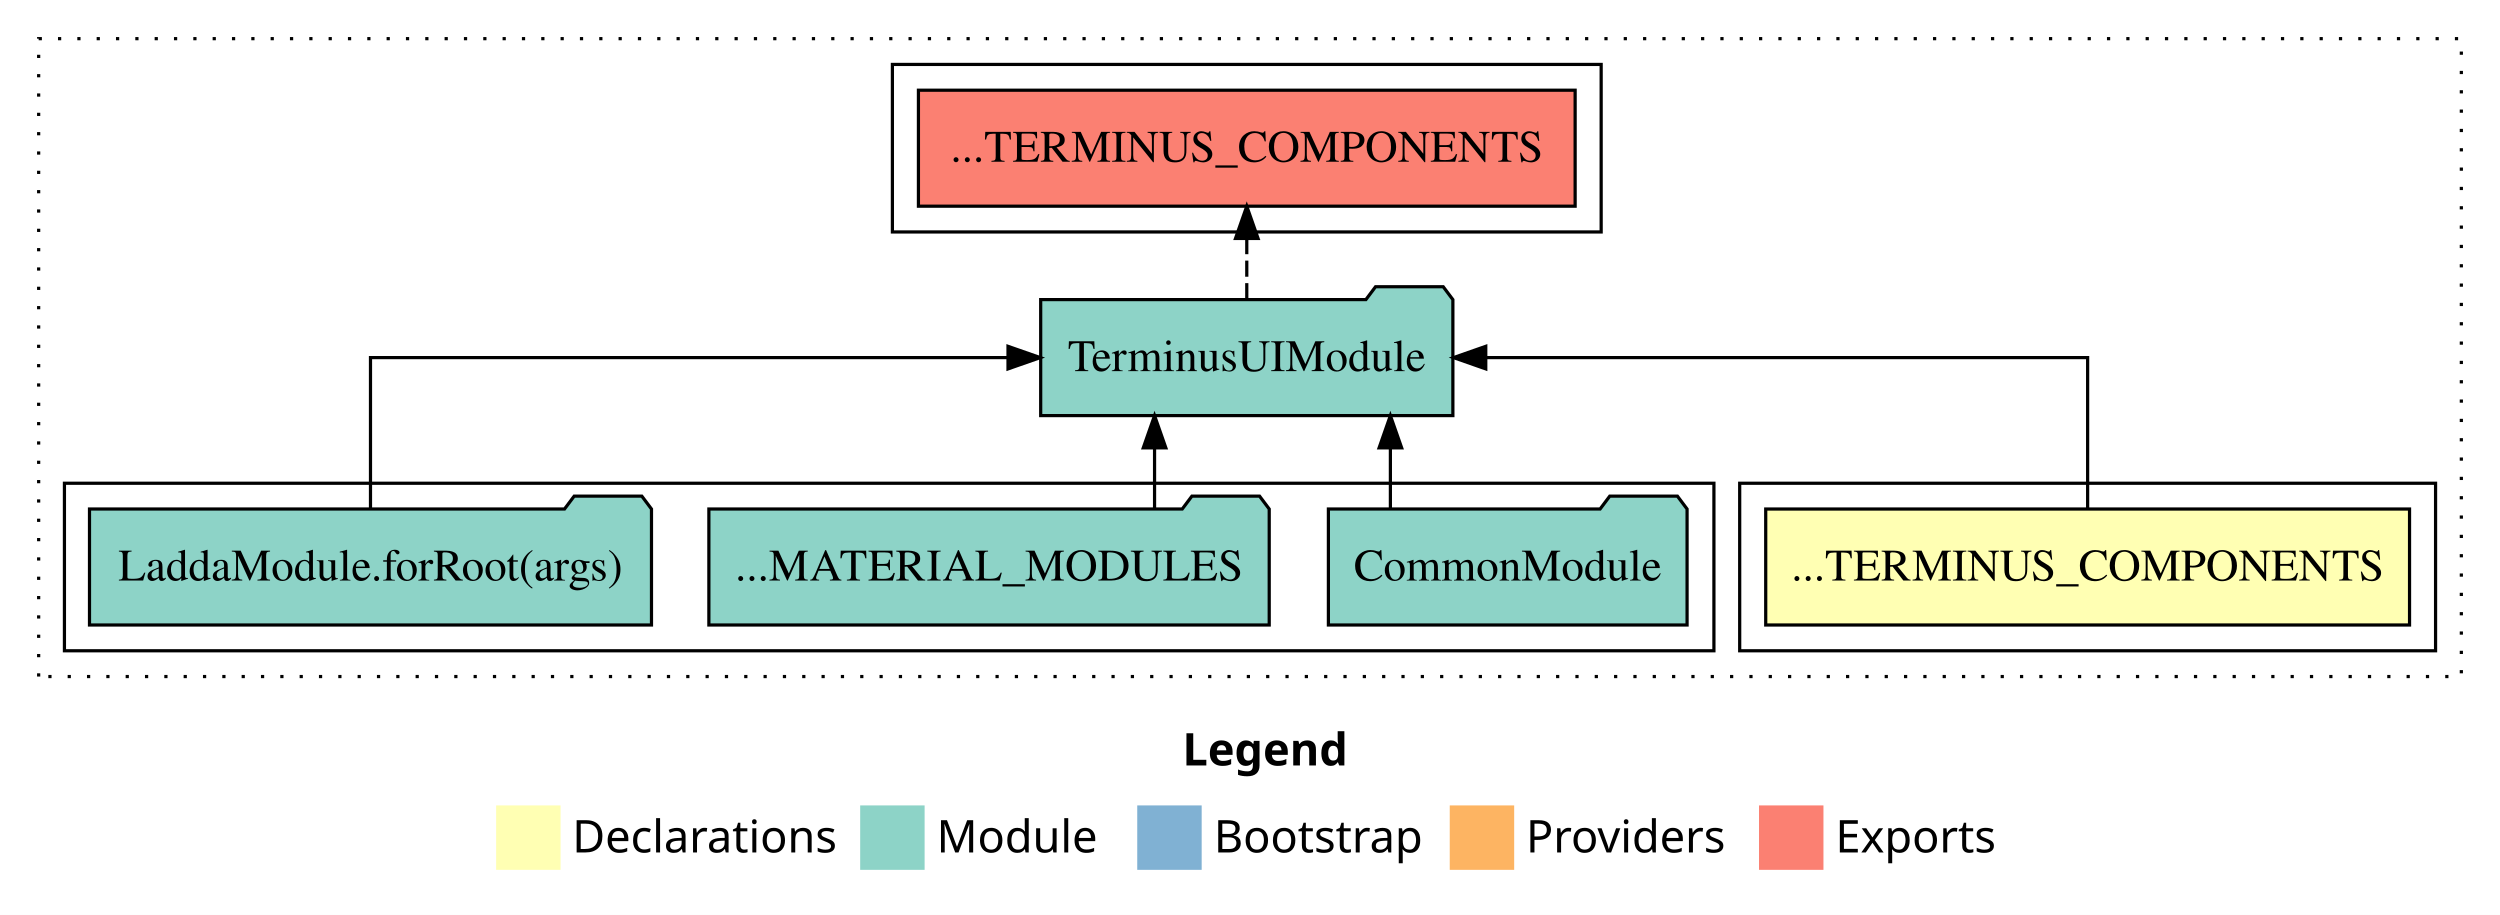
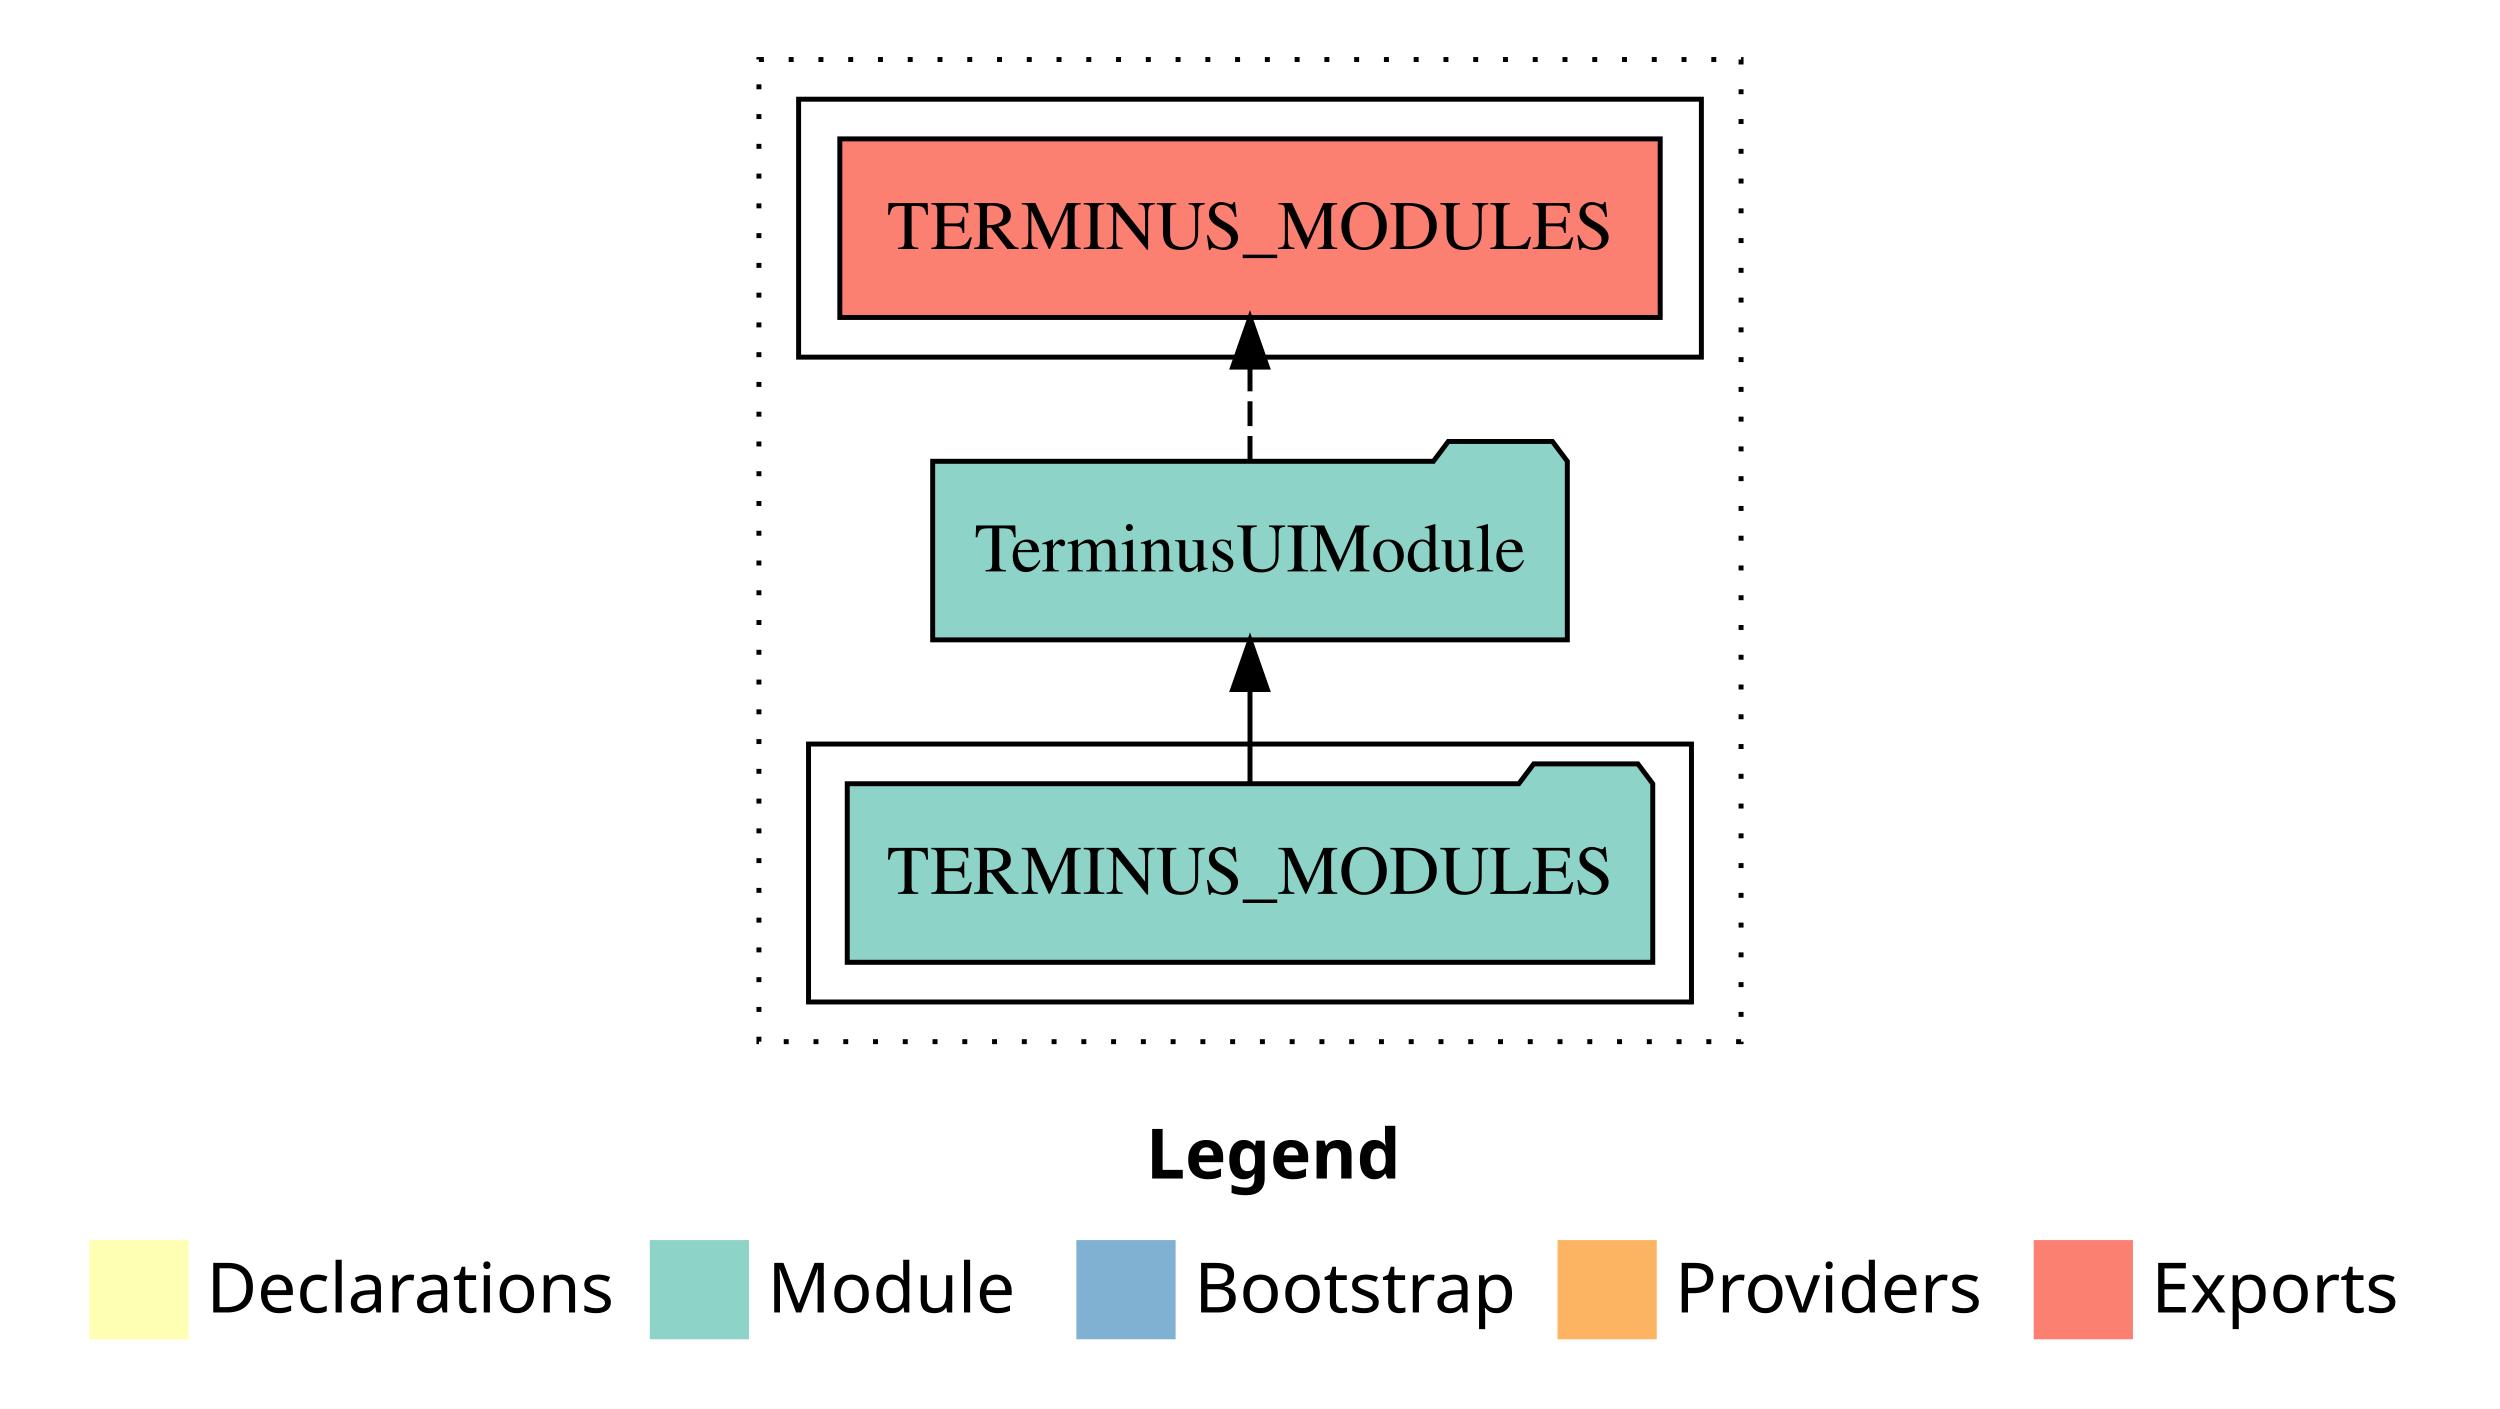
- <svg xmlns="http://www.w3.org/2000/svg" width="776pt" height="284pt" viewBox="0.00 0.00 776.00 284.00">
+ <svg xmlns="http://www.w3.org/2000/svg" width="504pt" height="284pt" viewBox="0.00 0.00 504.00 284.00">
  <g id="graph0" class="graph" transform="scale(1 1) rotate(0) translate(4 280)">
-     <polygon fill="#ffffff" stroke="transparent" points="-4,4 -4,-280 772,-280 772,4 -4,4" />
-     <text text-anchor="start" x="363.009" y="-42.4" font-family="sans-serif" font-weight="bold" font-size="14.00" fill="#000000">Legend</text>
-     <polygon fill="#ffffb3" stroke="transparent" points="150,-10 150,-30 170,-30 170,-10 150,-10" />
-     <text text-anchor="start" x="173.629" y="-15.4" font-family="sans-serif" font-size="14.00" fill="#000000">  Declarations</text>
-     <polygon fill="#8dd3c7" stroke="transparent" points="263,-10 263,-30 283,-30 283,-10 263,-10" />
-     <text text-anchor="start" x="286.725" y="-15.4" font-family="sans-serif" font-size="14.00" fill="#000000">  Module</text>
-     <polygon fill="#80b1d3" stroke="transparent" points="349,-10 349,-30 369,-30 369,-10 349,-10" />
-     <text text-anchor="start" x="372.781" y="-15.4" font-family="sans-serif" font-size="14.00" fill="#000000">  Bootstrap</text>
-     <polygon fill="#fdb462" stroke="transparent" points="446,-10 446,-30 466,-30 466,-10 446,-10" />
-     <text text-anchor="start" x="469.673" y="-15.4" font-family="sans-serif" font-size="14.00" fill="#000000">  Providers</text>
-     <polygon fill="#fb8072" stroke="transparent" points="542,-10 542,-30 562,-30 562,-10 542,-10" />
-     <text text-anchor="start" x="565.726" y="-15.4" font-family="sans-serif" font-size="14.00" fill="#000000">  Exports</text>
+     <polygon fill="#ffffff" stroke="transparent" points="-4,4 -4,-280 500,-280 500,4 -4,4" />
+     <text text-anchor="start" x="227.009" y="-42.4" font-family="sans-serif" font-weight="bold" font-size="14.00" fill="#000000">Legend</text>
+     <polygon fill="#ffffb3" stroke="transparent" points="14,-10 14,-30 34,-30 34,-10 14,-10" />
+     <text text-anchor="start" x="37.629" y="-15.4" font-family="sans-serif" font-size="14.00" fill="#000000">  Declarations</text>
+     <polygon fill="#8dd3c7" stroke="transparent" points="127,-10 127,-30 147,-30 147,-10 127,-10" />
+     <text text-anchor="start" x="150.725" y="-15.4" font-family="sans-serif" font-size="14.00" fill="#000000">  Module</text>
+     <polygon fill="#80b1d3" stroke="transparent" points="213,-10 213,-30 233,-30 233,-10 213,-10" />
+     <text text-anchor="start" x="236.781" y="-15.4" font-family="sans-serif" font-size="14.00" fill="#000000">  Bootstrap</text>
+     <polygon fill="#fdb462" stroke="transparent" points="310,-10 310,-30 330,-30 330,-10 310,-10" />
+     <text text-anchor="start" x="333.673" y="-15.4" font-family="sans-serif" font-size="14.00" fill="#000000">  Providers</text>
+     <polygon fill="#fb8072" stroke="transparent" points="406,-10 406,-30 426,-30 426,-10 406,-10" />
+     <text text-anchor="start" x="429.726" y="-15.4" font-family="sans-serif" font-size="14.00" fill="#000000">  Exports</text>
    <g id="clust1" class="cluster">
-       <polygon fill="none" stroke="#000000" stroke-dasharray="1,5" points="8,-70 8,-268 760,-268 760,-70 8,-70" />
+       <polygon fill="none" stroke="#000000" stroke-dasharray="1,5" points="149,-70 149,-268 347,-268 347,-70 149,-70" />
    </g>
-     <g id="clust2" class="cluster">
-       <polygon fill="none" stroke="#000000" points="536,-78 536,-130 752,-130 752,-78 536,-78" />
+     <g id="clust3" class="cluster">
+       <polygon fill="none" stroke="#000000" points="159,-78 159,-130 337,-130 337,-78 159,-78" />
    </g>
    <g id="clust4" class="cluster">
-       <polygon fill="none" stroke="#000000" points="16,-78 16,-130 528,-130 528,-78 16,-78" />
-     </g>
-     <g id="clust5" class="cluster">
-       <polygon fill="none" stroke="#000000" points="273,-208 273,-260 493,-260 493,-208 273,-208" />
+       <polygon fill="none" stroke="#000000" points="157,-208 157,-260 339,-260 339,-208 157,-208" />
    </g>
    <g id="node1" class="node">
-       <polygon fill="#ffffb3" stroke="#000000" points="743.921,-122 544.079,-122 544.079,-86 743.921,-86 743.921,-122" />
-       <text text-anchor="middle" x="644" y="-99.8" font-family="Times,serif" font-size="14.00" fill="#000000">...TERMINUS_COMPONENTS</text>
+       <polygon fill="#8dd3c7" stroke="#000000" points="329.195,-122 326.195,-126 305.195,-126 302.195,-122 166.805,-122 166.805,-86 329.195,-86 329.195,-122" />
+       <text text-anchor="middle" x="248" y="-99.8" font-family="Times,serif" font-size="14.00" fill="#000000">TERMINUS_MODULES</text>
    </g>
    <g id="node2" class="node">
-       <polygon fill="#8dd3c7" stroke="#000000" points="446.971,-187 443.971,-191 422.971,-191 419.971,-187 319.029,-187 319.029,-151 446.971,-151 446.971,-187" />
-       <text text-anchor="middle" x="383" y="-164.8" font-family="Times,serif" font-size="14.00" fill="#000000">TerminusUIModule</text>
+       <polygon fill="#8dd3c7" stroke="#000000" points="311.971,-187 308.971,-191 287.971,-191 284.971,-187 184.029,-187 184.029,-151 311.971,-151 311.971,-187" />
+       <text text-anchor="middle" x="248" y="-164.8" font-family="Times,serif" font-size="14.00" fill="#000000">TerminusUIModule</text>
    </g>
    <g id="edge1" class="edge">
-       <path fill="none" stroke="#000000" d="M644,-122.106C644,-141.339 644,-169 644,-169 644,-169 457.182,-169 457.182,-169" />
-       <polygon fill="#000000" stroke="#000000" points="457.182,-165.5 447.182,-169 457.182,-172.5 457.182,-165.5" />
-     </g>
-     <g id="node6" class="node">
-       <polygon fill="#fb8072" stroke="#000000" points="484.921,-252 281.079,-252 281.079,-216 484.921,-216 484.921,-252" />
-       <text text-anchor="middle" x="383" y="-229.8" font-family="Times,serif" font-size="14.00" fill="#000000">...TERMINUS_COMPONENTS </text>
-     </g>
-     <g id="edge5" class="edge">
-       <path fill="none" stroke="#000000" stroke-dasharray="5,2" d="M383,-187.106C383,-187.106 383,-205.991 383,-205.991" />
-       <polygon fill="#000000" stroke="#000000" points="379.5,-205.991 383,-215.991 386.5,-205.991 379.5,-205.991" />
+       <path fill="none" stroke="#000000" d="M248,-122.106C248,-122.106 248,-140.991 248,-140.991" />
+       <polygon fill="#000000" stroke="#000000" points="244.5,-140.991 248,-150.991 251.5,-140.991 244.5,-140.991" />
    </g>
    <g id="node3" class="node">
-       <polygon fill="#8dd3c7" stroke="#000000" points="519.668,-122 516.668,-126 495.668,-126 492.668,-122 408.332,-122 408.332,-86 519.668,-86 519.668,-122" />
-       <text text-anchor="middle" x="464" y="-99.8" font-family="Times,serif" font-size="14.00" fill="#000000">CommonModule</text>
+       <polygon fill="#fb8072" stroke="#000000" points="330.695,-252 165.305,-252 165.305,-216 330.695,-216 330.695,-252" />
+       <text text-anchor="middle" x="248" y="-229.8" font-family="Times,serif" font-size="14.00" fill="#000000">TERMINUS_MODULES </text>
    </g>
    <g id="edge2" class="edge">
-       <path fill="none" stroke="#000000" d="M427.576,-122.106C427.576,-122.106 427.576,-140.991 427.576,-140.991" />
-       <polygon fill="#000000" stroke="#000000" points="424.076,-140.991 427.576,-150.991 431.076,-140.991 424.076,-140.991" />
-     </g>
-     <g id="node4" class="node">
-       <polygon fill="#8dd3c7" stroke="#000000" points="389.966,-122 386.966,-126 365.966,-126 362.966,-122 216.034,-122 216.034,-86 389.966,-86 389.966,-122" />
-       <text text-anchor="middle" x="303" y="-99.8" font-family="Times,serif" font-size="14.00" fill="#000000">...MATERIAL_MODULES</text>
-     </g>
-     <g id="edge3" class="edge">
-       <path fill="none" stroke="#000000" d="M354.374,-122.106C354.374,-122.106 354.374,-140.991 354.374,-140.991" />
-       <polygon fill="#000000" stroke="#000000" points="350.874,-140.991 354.374,-150.991 357.874,-140.991 350.874,-140.991" />
-     </g>
-     <g id="node5" class="node">
-       <polygon fill="#8dd3c7" stroke="#000000" points="198.221,-122 195.221,-126 174.221,-126 171.221,-122 23.779,-122 23.779,-86 198.221,-86 198.221,-122" />
-       <text text-anchor="middle" x="111" y="-99.8" font-family="Times,serif" font-size="14.00" fill="#000000">LaddaModule.forRoot(args)</text>
-     </g>
-     <g id="edge4" class="edge">
-       <path fill="none" stroke="#000000" d="M111,-122.106C111,-141.339 111,-169 111,-169 111,-169 308.884,-169 308.884,-169" />
-       <polygon fill="#000000" stroke="#000000" points="308.884,-172.5 318.884,-169 308.884,-165.5 308.884,-172.5" />
+       <path fill="none" stroke="#000000" stroke-dasharray="5,2" d="M248,-187.106C248,-187.106 248,-205.991 248,-205.991" />
+       <polygon fill="#000000" stroke="#000000" points="244.5,-205.991 248,-215.991 251.5,-205.991 244.5,-205.991" />
    </g>
  </g>
</svg>
